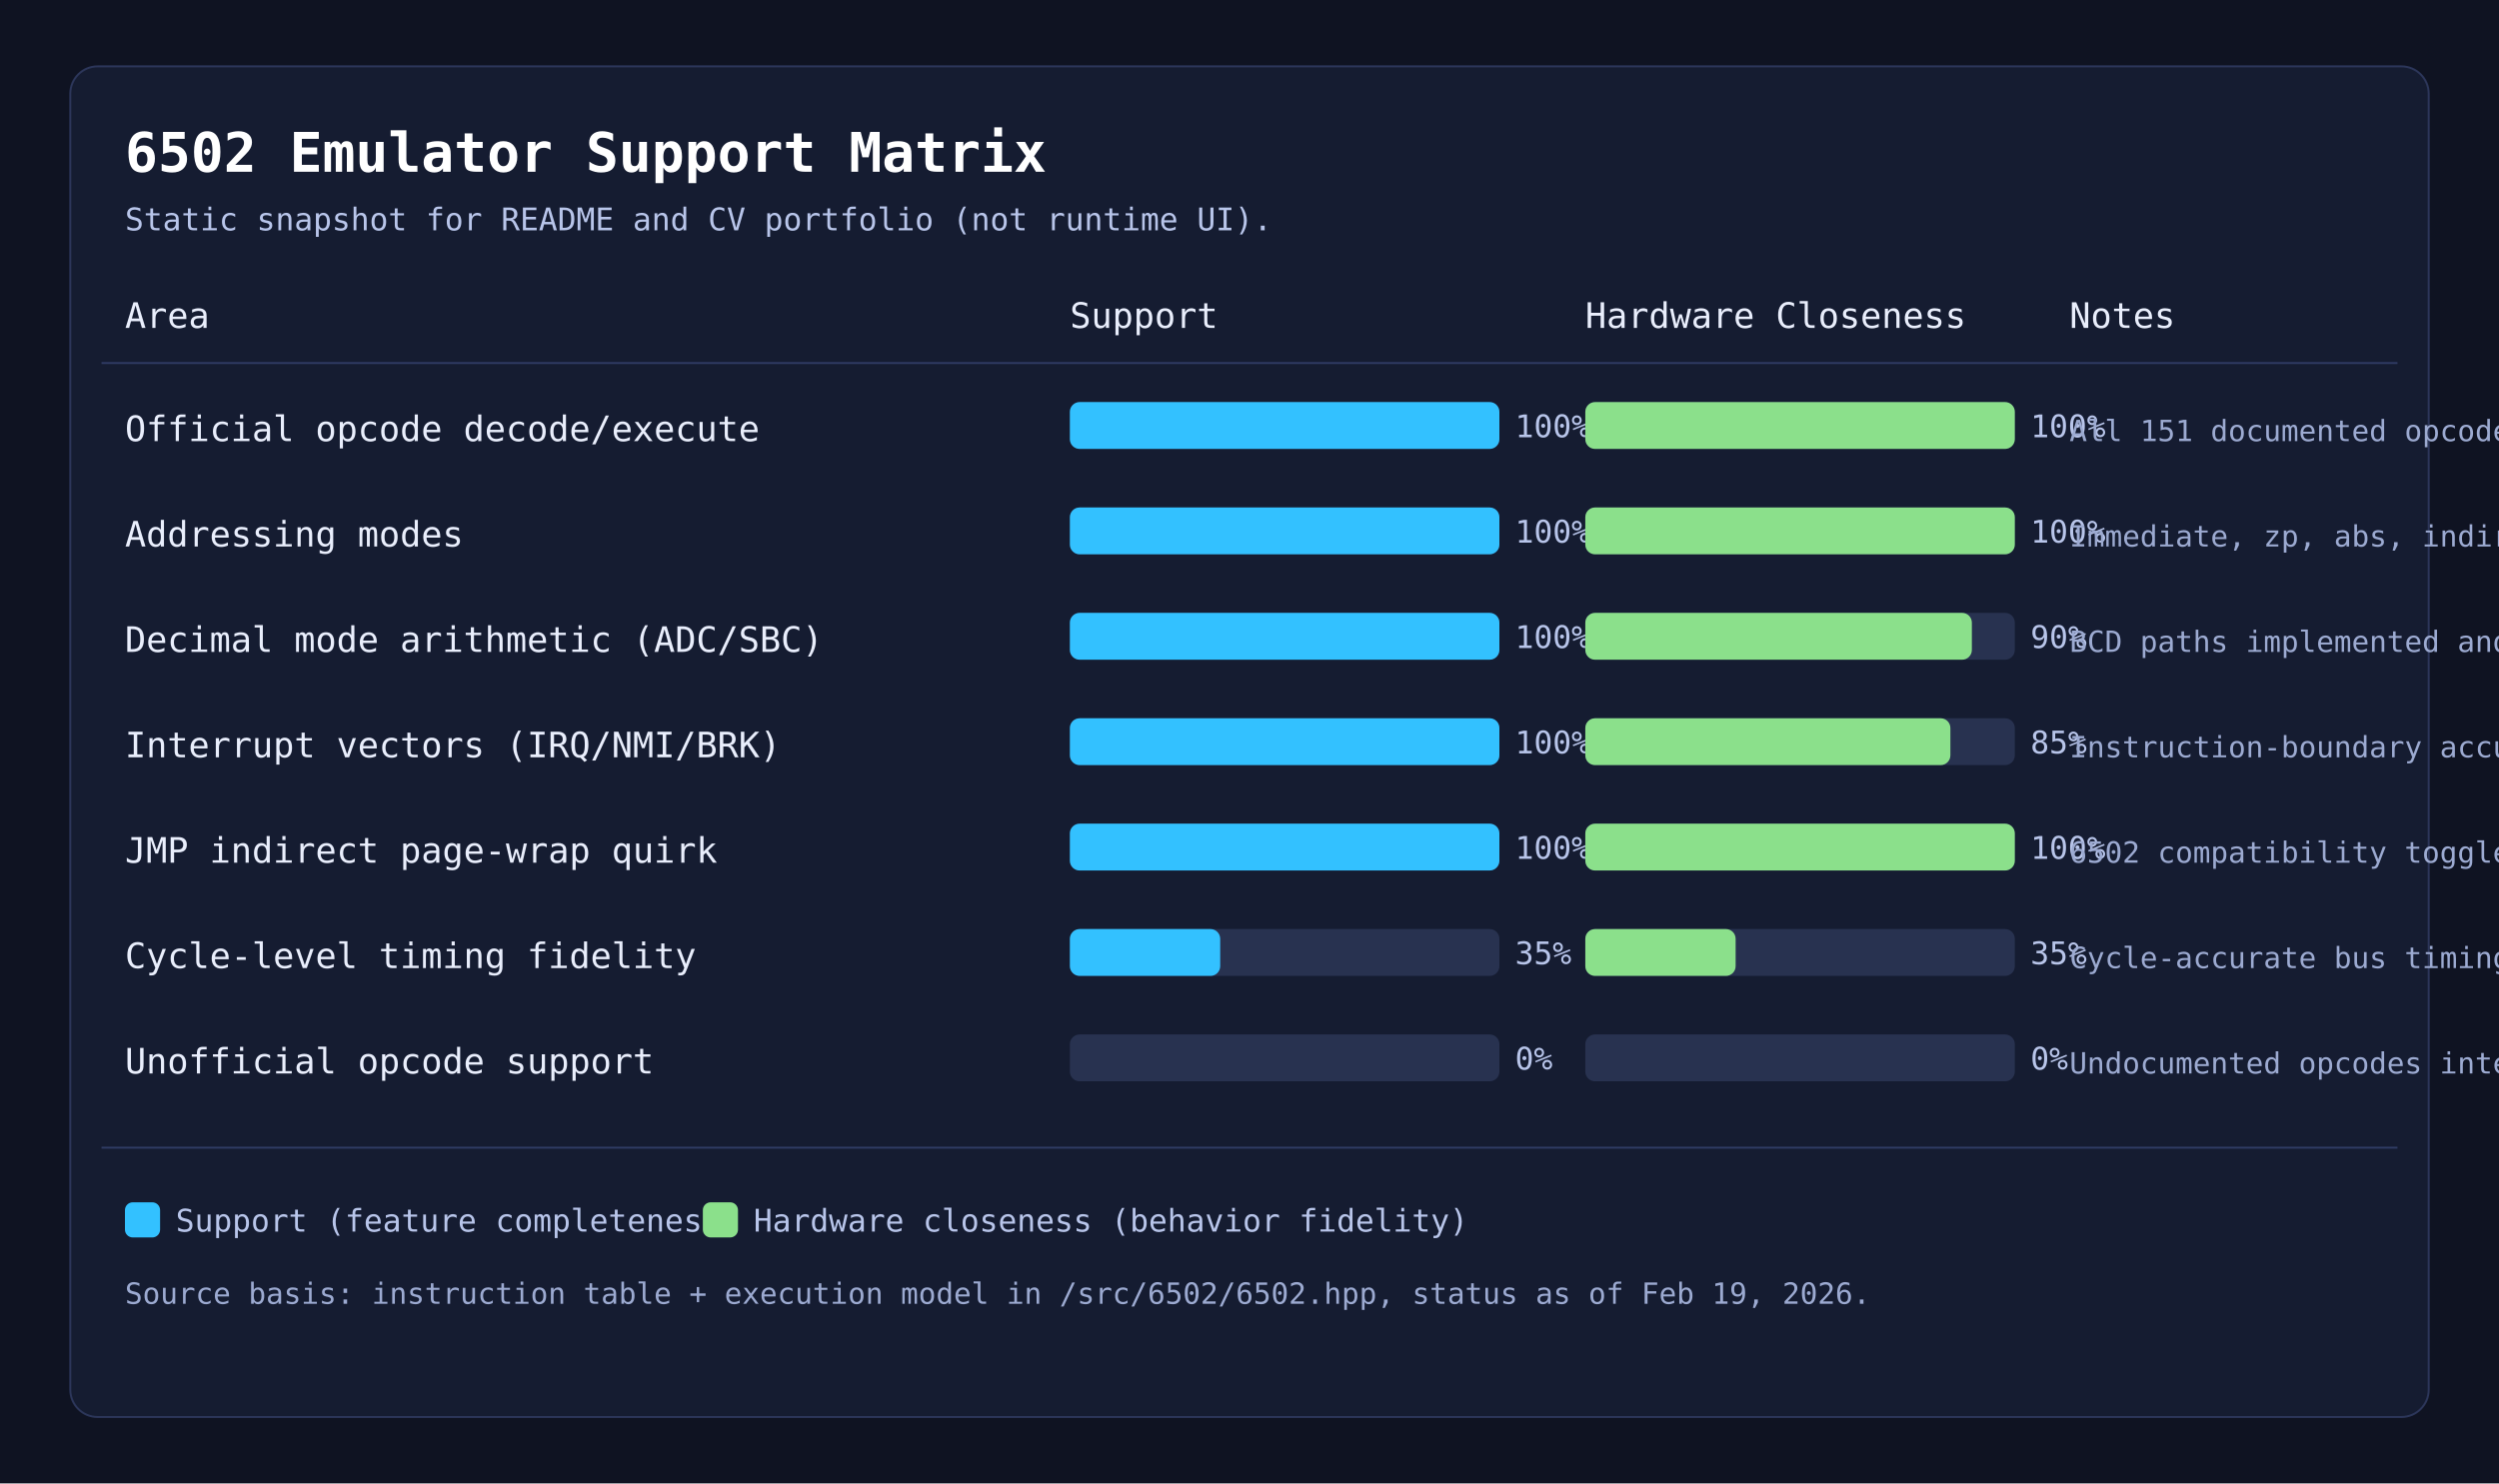
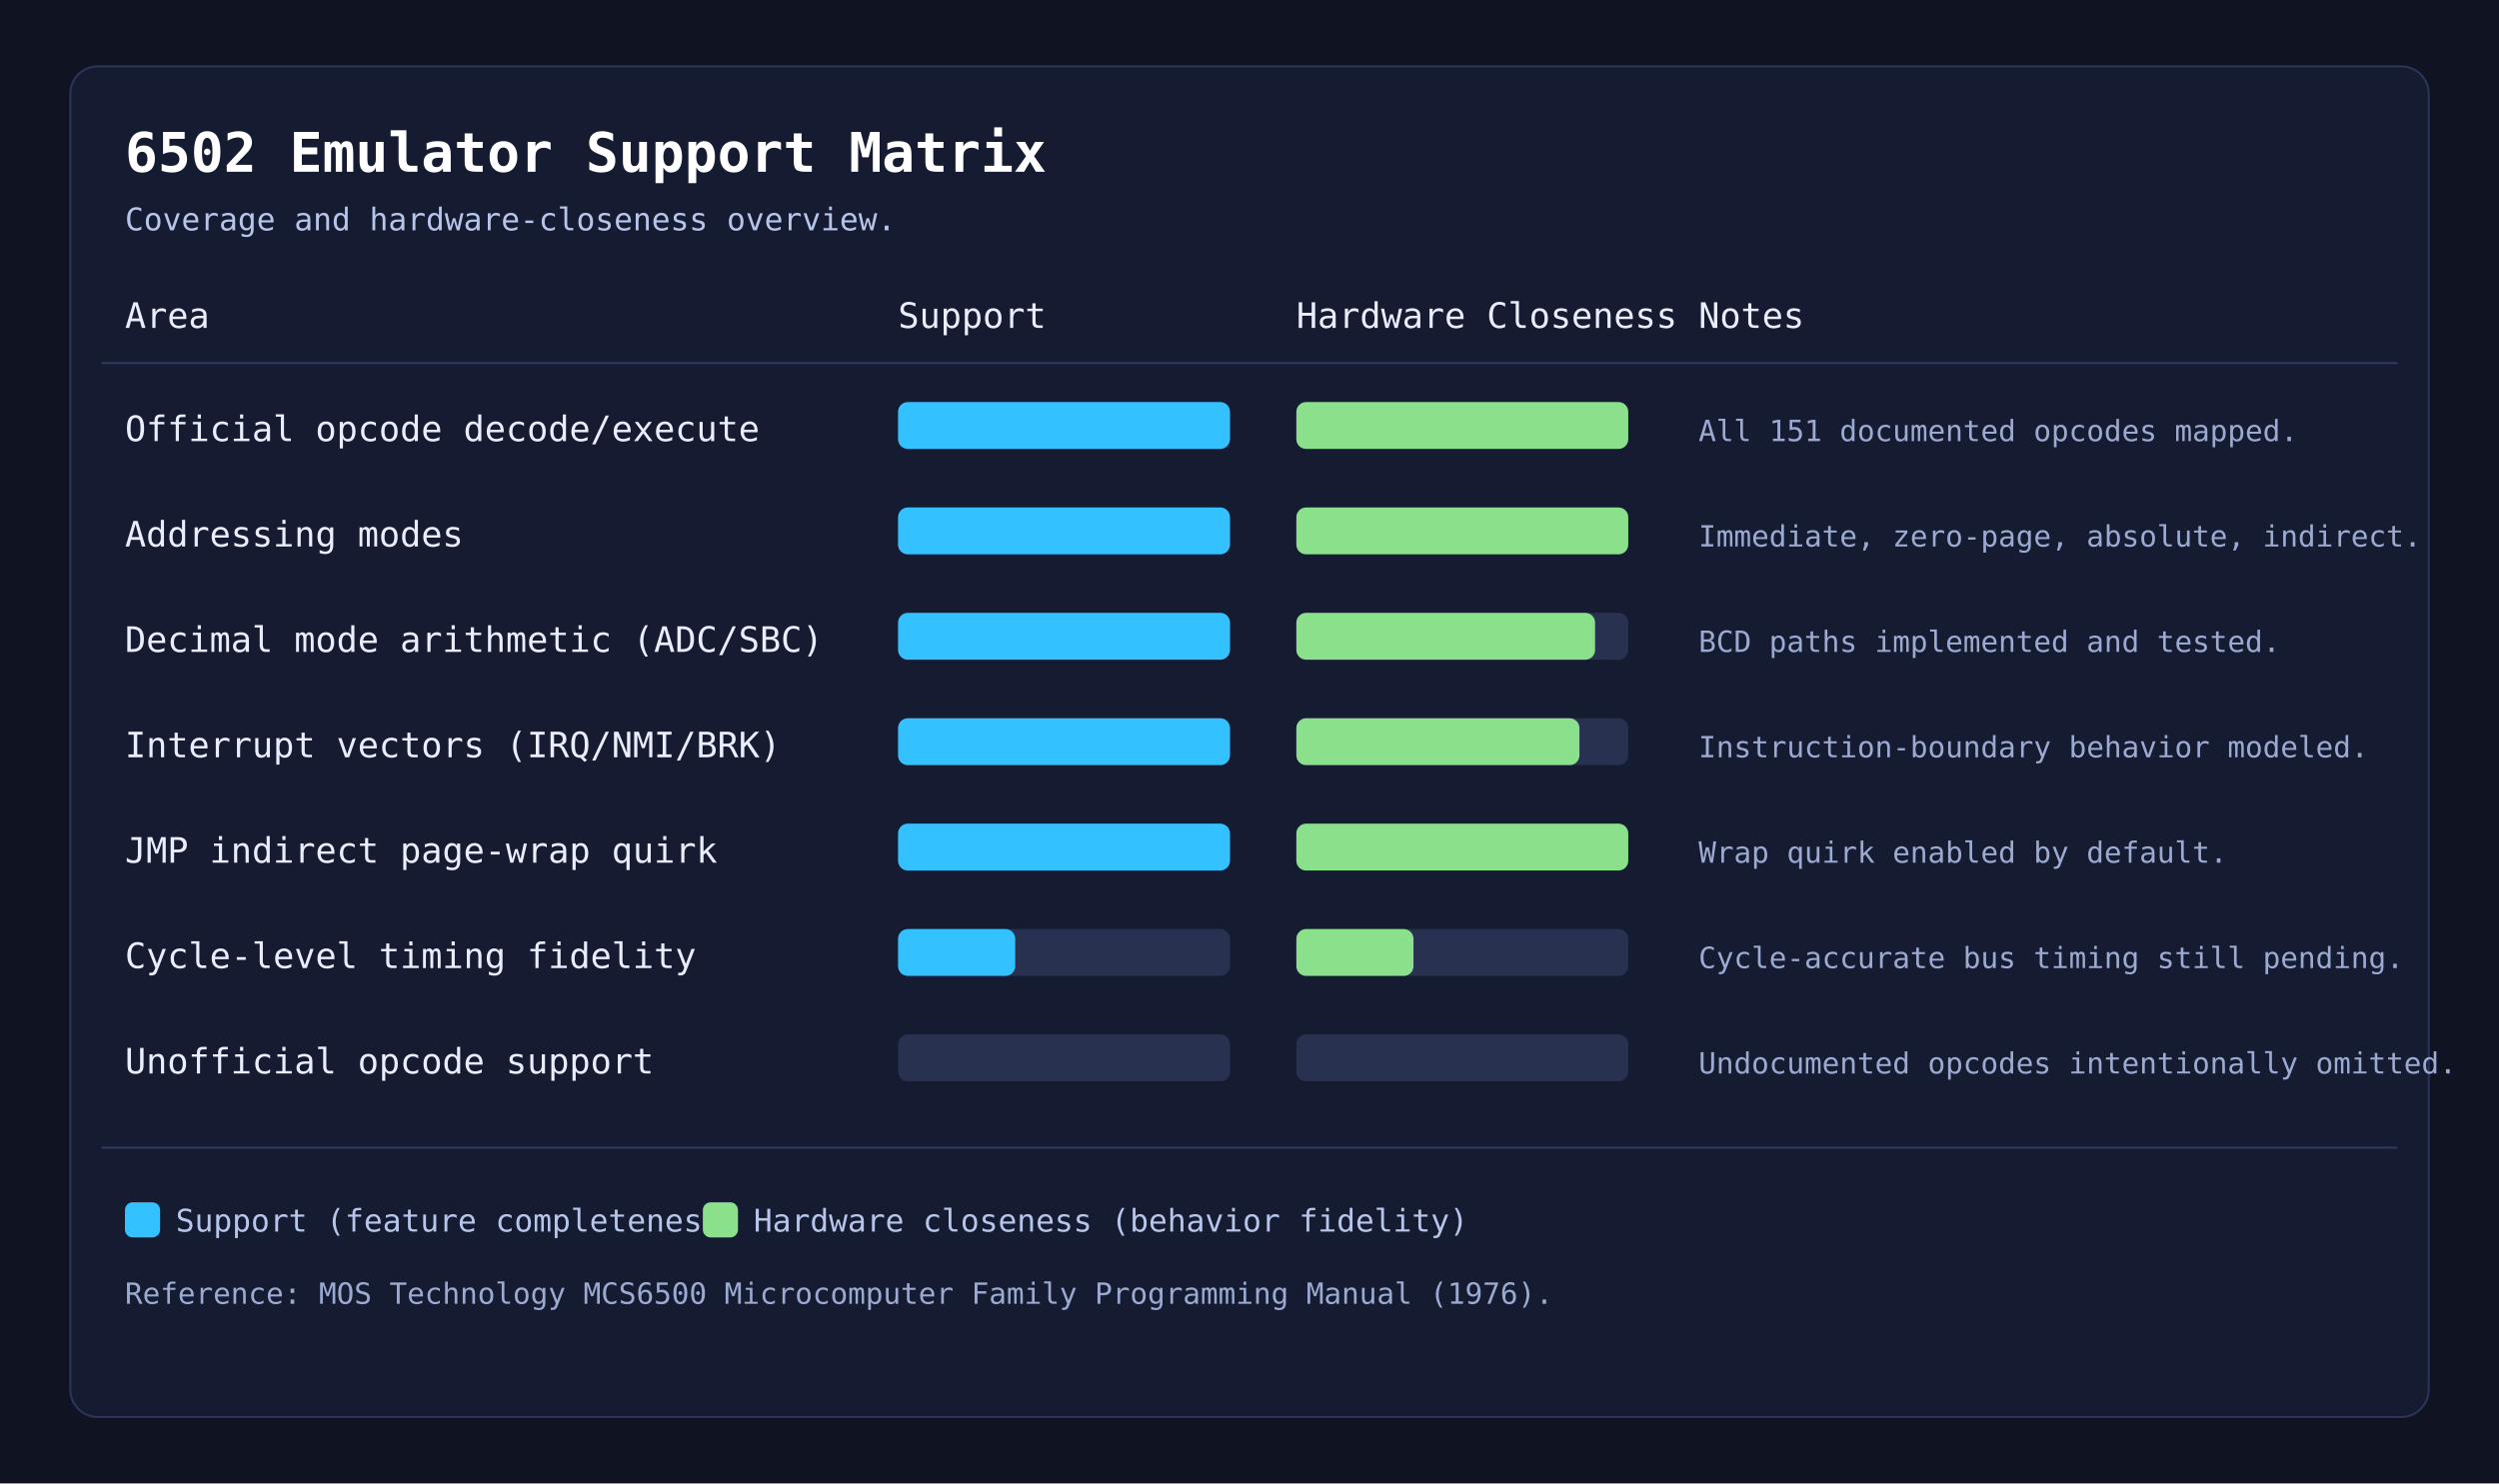
<svg xmlns="http://www.w3.org/2000/svg" width="1280" height="760" viewBox="0 0 1280 760" role="img" aria-labelledby="title desc">
  <defs>
    <style>
+       @font-face {
+         font-family: "Monaspace Krypton";
+         src: url("../fonts/MonaspaceKrypton-Regular.otf") format("opentype");
+       }
      .bg { fill: #0f1322; }
      .panel { fill: #151c31; stroke: #2c365a; stroke-width: 1; }
-       .text { fill: #e9eefc; font-family: "Monaspace Krypton", "SFMono-Regular", Consolas, monospace; font-size: 18px; }
      .head { fill: #ffffff; font-family: "Monaspace Krypton", "SFMono-Regular", Consolas, monospace; font-size: 28px; font-weight: 700; }
      .sub { fill: #b8c5ea; font-family: "Monaspace Krypton", "SFMono-Regular", Consolas, monospace; font-size: 16px; }
+       .text { fill: #e9eefc; font-family: "Monaspace Krypton", "SFMono-Regular", Consolas, monospace; font-size: 18px; }
      .muted { fill: #9caad1; font-family: "Monaspace Krypton", "SFMono-Regular", Consolas, monospace; font-size: 15px; }
      .bar-bg { fill: #283250; }
      .bar-support { fill: #33c1ff; }
      .bar-hw { fill: #8be08b; }
      .grid { stroke: #2f3b63; stroke-width: 1; }
    </style>
  </defs>
  <rect class="bg" x="0" y="0" width="1280" height="760" />
  <rect class="panel" x="36" y="34" width="1208" height="692" rx="14" />
  <text class="head" x="64" y="88">6502 Emulator Support Matrix</text>
-   <text class="sub" x="64" y="118">Static snapshot for README and CV portfolio (not runtime UI).</text>
+   <text class="sub" x="64" y="118">Coverage and hardware-closeness overview.</text>
  <text class="text" x="64" y="168">Area</text>
-   <text class="text" x="548" y="168">Support</text>
-   <text class="text" x="812" y="168">Hardware Closeness</text>
-   <text class="text" x="1060" y="168">Notes</text>
+   <text class="text" x="460" y="168">Support</text>
+   <text class="text" x="664" y="168">Hardware Closeness</text>
+   <text class="text" x="870" y="168">Notes</text>
  <line class="grid" x1="52" y1="186" x2="1228" y2="186" />
  <text class="text" x="64" y="226">Official opcode decode/execute</text>
-   <rect class="bar-bg" x="548" y="206" width="220" height="24" rx="5" />
-   <rect class="bar-support" x="548" y="206" width="220" height="24" rx="5" />
-   <text class="sub" x="776" y="224">100%</text>
-   <rect class="bar-bg" x="812" y="206" width="220" height="24" rx="5" />
-   <rect class="bar-hw" x="812" y="206" width="220" height="24" rx="5" />
-   <text class="sub" x="1040" y="224">100%</text>
-   <text class="muted" x="1060" y="226">All 151 documented opcodes mapped.</text>
+   <rect class="bar-bg" x="460" y="206" width="170" height="24" rx="5" />
+   <rect class="bar-support" x="460" y="206" width="170" height="24" rx="5" />
+   <rect class="bar-bg" x="664" y="206" width="170" height="24" rx="5" />
+   <rect class="bar-hw" x="664" y="206" width="170" height="24" rx="5" />
+   <text class="muted" x="870" y="226">All 151 documented opcodes mapped.</text>
  <text class="text" x="64" y="280">Addressing modes</text>
-   <rect class="bar-bg" x="548" y="260" width="220" height="24" rx="5" />
-   <rect class="bar-support" x="548" y="260" width="220" height="24" rx="5" />
-   <text class="sub" x="776" y="278">100%</text>
-   <rect class="bar-bg" x="812" y="260" width="220" height="24" rx="5" />
-   <rect class="bar-hw" x="812" y="260" width="220" height="24" rx="5" />
-   <text class="sub" x="1040" y="278">100%</text>
-   <text class="muted" x="1060" y="280">Immediate, zp, abs, indirect, relative.</text>
+   <rect class="bar-bg" x="460" y="260" width="170" height="24" rx="5" />
+   <rect class="bar-support" x="460" y="260" width="170" height="24" rx="5" />
+   <rect class="bar-bg" x="664" y="260" width="170" height="24" rx="5" />
+   <rect class="bar-hw" x="664" y="260" width="170" height="24" rx="5" />
+   <text class="muted" x="870" y="280">Immediate, zero-page, absolute, indirect.</text>
  <text class="text" x="64" y="334">Decimal mode arithmetic (ADC/SBC)</text>
-   <rect class="bar-bg" x="548" y="314" width="220" height="24" rx="5" />
-   <rect class="bar-support" x="548" y="314" width="220" height="24" rx="5" />
-   <text class="sub" x="776" y="332">100%</text>
-   <rect class="bar-bg" x="812" y="314" width="220" height="24" rx="5" />
-   <rect class="bar-hw" x="812" y="314" width="198" height="24" rx="5" />
-   <text class="sub" x="1040" y="332">90%</text>
-   <text class="muted" x="1060" y="334">BCD paths implemented and tested.</text>
+   <rect class="bar-bg" x="460" y="314" width="170" height="24" rx="5" />
+   <rect class="bar-support" x="460" y="314" width="170" height="24" rx="5" />
+   <rect class="bar-bg" x="664" y="314" width="170" height="24" rx="5" />
+   <rect class="bar-hw" x="664" y="314" width="153" height="24" rx="5" />
+   <text class="muted" x="870" y="334">BCD paths implemented and tested.</text>
  <text class="text" x="64" y="388">Interrupt vectors (IRQ/NMI/BRK)</text>
-   <rect class="bar-bg" x="548" y="368" width="220" height="24" rx="5" />
-   <rect class="bar-support" x="548" y="368" width="220" height="24" rx="5" />
-   <text class="sub" x="776" y="386">100%</text>
-   <rect class="bar-bg" x="812" y="368" width="220" height="24" rx="5" />
-   <rect class="bar-hw" x="812" y="368" width="187" height="24" rx="5" />
-   <text class="sub" x="1040" y="386">85%</text>
-   <text class="muted" x="1060" y="388">Instruction-boundary accurate.</text>
+   <rect class="bar-bg" x="460" y="368" width="170" height="24" rx="5" />
+   <rect class="bar-support" x="460" y="368" width="170" height="24" rx="5" />
+   <rect class="bar-bg" x="664" y="368" width="170" height="24" rx="5" />
+   <rect class="bar-hw" x="664" y="368" width="145" height="24" rx="5" />
+   <text class="muted" x="870" y="388">Instruction-boundary behavior modeled.</text>
  <text class="text" x="64" y="442">JMP indirect page-wrap quirk</text>
-   <rect class="bar-bg" x="548" y="422" width="220" height="24" rx="5" />
-   <rect class="bar-support" x="548" y="422" width="220" height="24" rx="5" />
-   <text class="sub" x="776" y="440">100%</text>
-   <rect class="bar-bg" x="812" y="422" width="220" height="24" rx="5" />
-   <rect class="bar-hw" x="812" y="422" width="220" height="24" rx="5" />
-   <text class="sub" x="1040" y="440">100%</text>
-   <text class="muted" x="1060" y="442">6502 compatibility toggle enabled.</text>
+   <rect class="bar-bg" x="460" y="422" width="170" height="24" rx="5" />
+   <rect class="bar-support" x="460" y="422" width="170" height="24" rx="5" />
+   <rect class="bar-bg" x="664" y="422" width="170" height="24" rx="5" />
+   <rect class="bar-hw" x="664" y="422" width="170" height="24" rx="5" />
+   <text class="muted" x="870" y="442">Wrap quirk enabled by default.</text>
  <text class="text" x="64" y="496">Cycle-level timing fidelity</text>
-   <rect class="bar-bg" x="548" y="476" width="220" height="24" rx="5" />
-   <rect class="bar-support" x="548" y="476" width="77" height="24" rx="5" />
-   <text class="sub" x="776" y="494">35%</text>
-   <rect class="bar-bg" x="812" y="476" width="220" height="24" rx="5" />
-   <rect class="bar-hw" x="812" y="476" width="77" height="24" rx="5" />
-   <text class="sub" x="1040" y="494">35%</text>
-   <text class="muted" x="1060" y="496">Cycle-accurate bus timing is pending.</text>
+   <rect class="bar-bg" x="460" y="476" width="170" height="24" rx="5" />
+   <rect class="bar-support" x="460" y="476" width="60" height="24" rx="5" />
+   <rect class="bar-bg" x="664" y="476" width="170" height="24" rx="5" />
+   <rect class="bar-hw" x="664" y="476" width="60" height="24" rx="5" />
+   <text class="muted" x="870" y="496">Cycle-accurate bus timing still pending.</text>
  <text class="text" x="64" y="550">Unofficial opcode support</text>
-   <rect class="bar-bg" x="548" y="530" width="220" height="24" rx="5" />
-   <rect class="bar-support" x="548" y="530" width="0" height="24" rx="5" />
-   <text class="sub" x="776" y="548">0%</text>
-   <rect class="bar-bg" x="812" y="530" width="220" height="24" rx="5" />
-   <rect class="bar-hw" x="812" y="530" width="0" height="24" rx="5" />
-   <text class="sub" x="1040" y="548">0%</text>
-   <text class="muted" x="1060" y="550">Undocumented opcodes intentionally omitted.</text>
+   <rect class="bar-bg" x="460" y="530" width="170" height="24" rx="5" />
+   <rect class="bar-bg" x="664" y="530" width="170" height="24" rx="5" />
+   <text class="muted" x="870" y="550">Undocumented opcodes intentionally omitted.</text>
  <line class="grid" x1="52" y1="588" x2="1228" y2="588" />
  <rect class="bar-support" x="64" y="616" width="18" height="18" rx="4" />
  <text class="sub" x="90" y="631">Support (feature completeness)</text>
  <rect class="bar-hw" x="360" y="616" width="18" height="18" rx="4" />
  <text class="sub" x="386" y="631">Hardware closeness (behavior fidelity)</text>
-   <text class="muted" x="64" y="668">Source basis: instruction table + execution model in /src/6502/6502.hpp, status as of Feb 19, 2026.</text>
+   <text class="muted" x="64" y="668">Reference: MOS Technology MCS6500 Microcomputer Family Programming Manual (1976).</text>
</svg>
